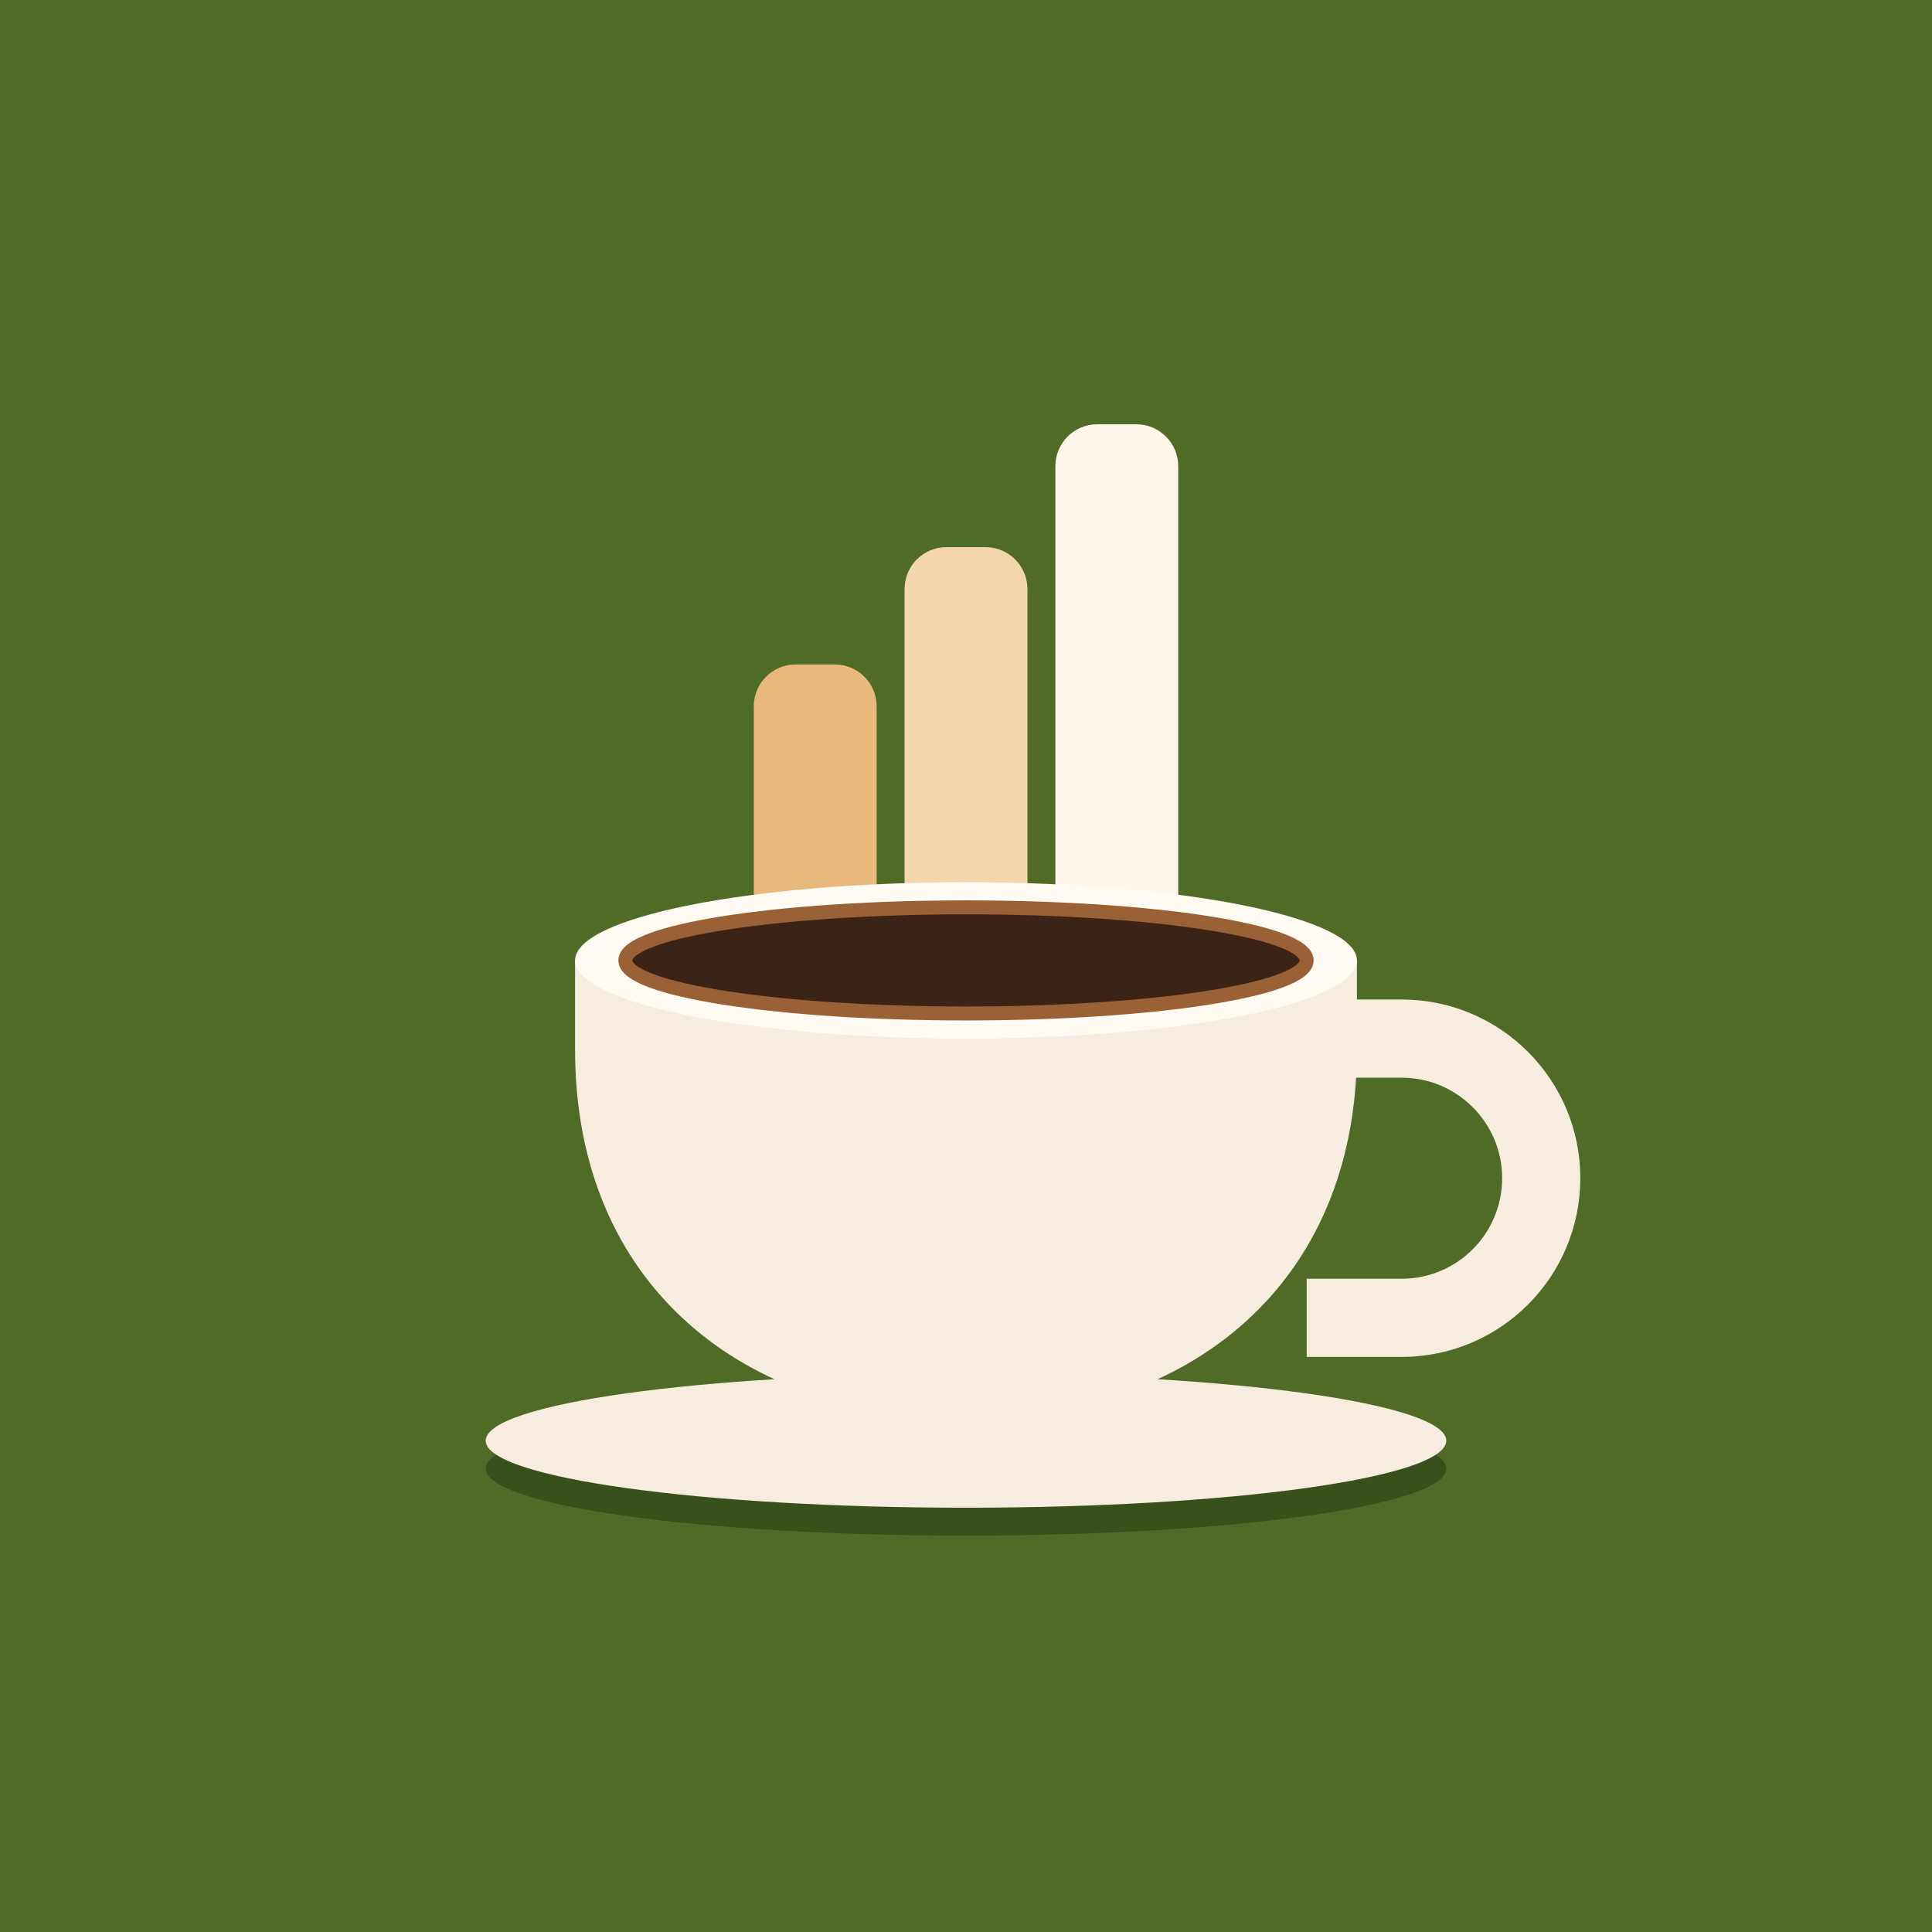
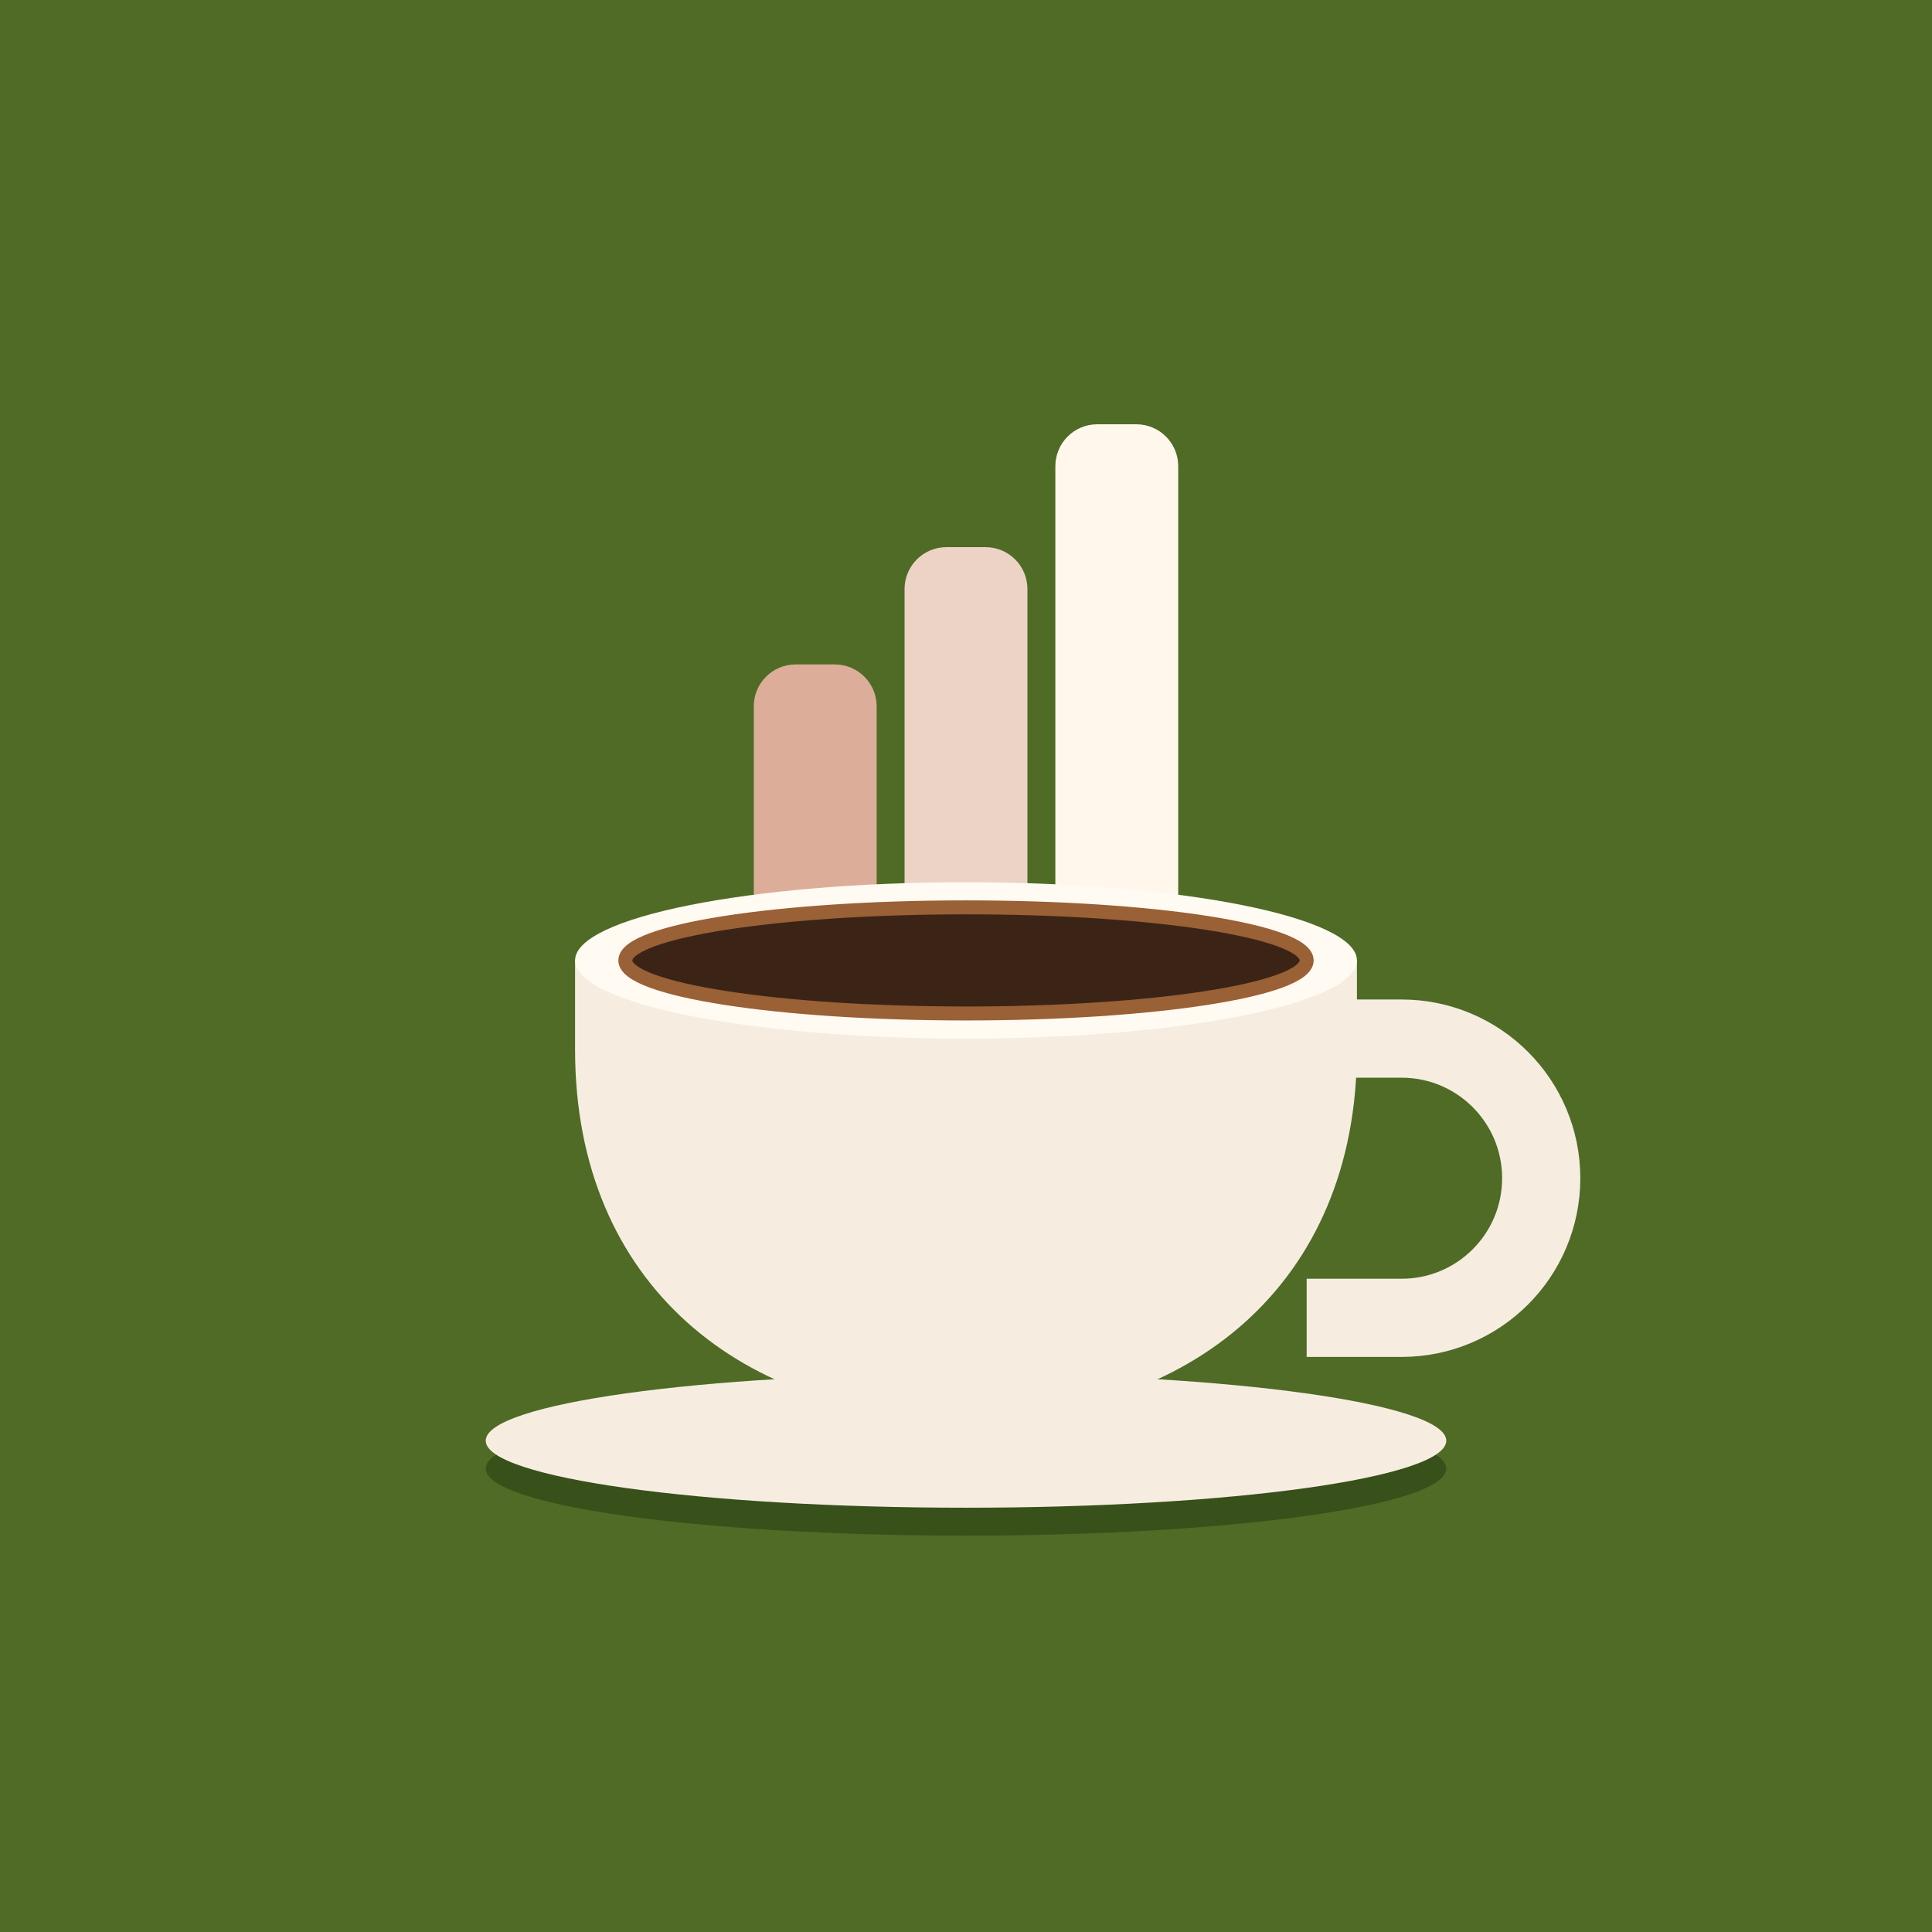
<svg xmlns="http://www.w3.org/2000/svg" viewBox="0 0 512 512">
  <rect width="512" height="512" fill="#4f6b26" />
  <g transform="translate(256 256) scale(0.74) translate(-256 -256) translate(0 -18)">
    <ellipse cx="256" cy="454" rx="172" ry="24" fill="#38501a" />
    <ellipse cx="256" cy="444" rx="172" ry="24" fill="#f6ede0" />
-     <rect x="180" y="166" width="44" height="106" rx="15" fill="#e9b97c" />
-     <rect x="234" y="124" width="44" height="148" rx="15" fill="#f3d6ab" />
+     <rect x="180" y="166" width="44" height="106" rx="15" fill="#dcae9a" />
+     <rect x="234" y="124" width="44" height="148" rx="15" fill="#ecd3c6" />
    <rect x="288" y="80" width="44" height="192" rx="15" fill="#fff7ec" />
    <path d="M392 300 H412 A50 50 0 0 1 412 400 H378" fill="none" stroke="#f6ede0" stroke-width="28" />
    <path d="M116 272 H396 V304 C396 388 336 436 256 436 C176 436 116 388 116 304 Z" fill="#f6ede0" />
    <ellipse cx="256" cy="272" rx="140" ry="28" fill="#fffaf2" />
    <ellipse cx="256" cy="272" rx="122" ry="19" fill="#3b2416" />
    <ellipse cx="256" cy="272" rx="122" ry="19" fill="none" stroke="#9a6036" stroke-width="5" />
  </g>
</svg>
